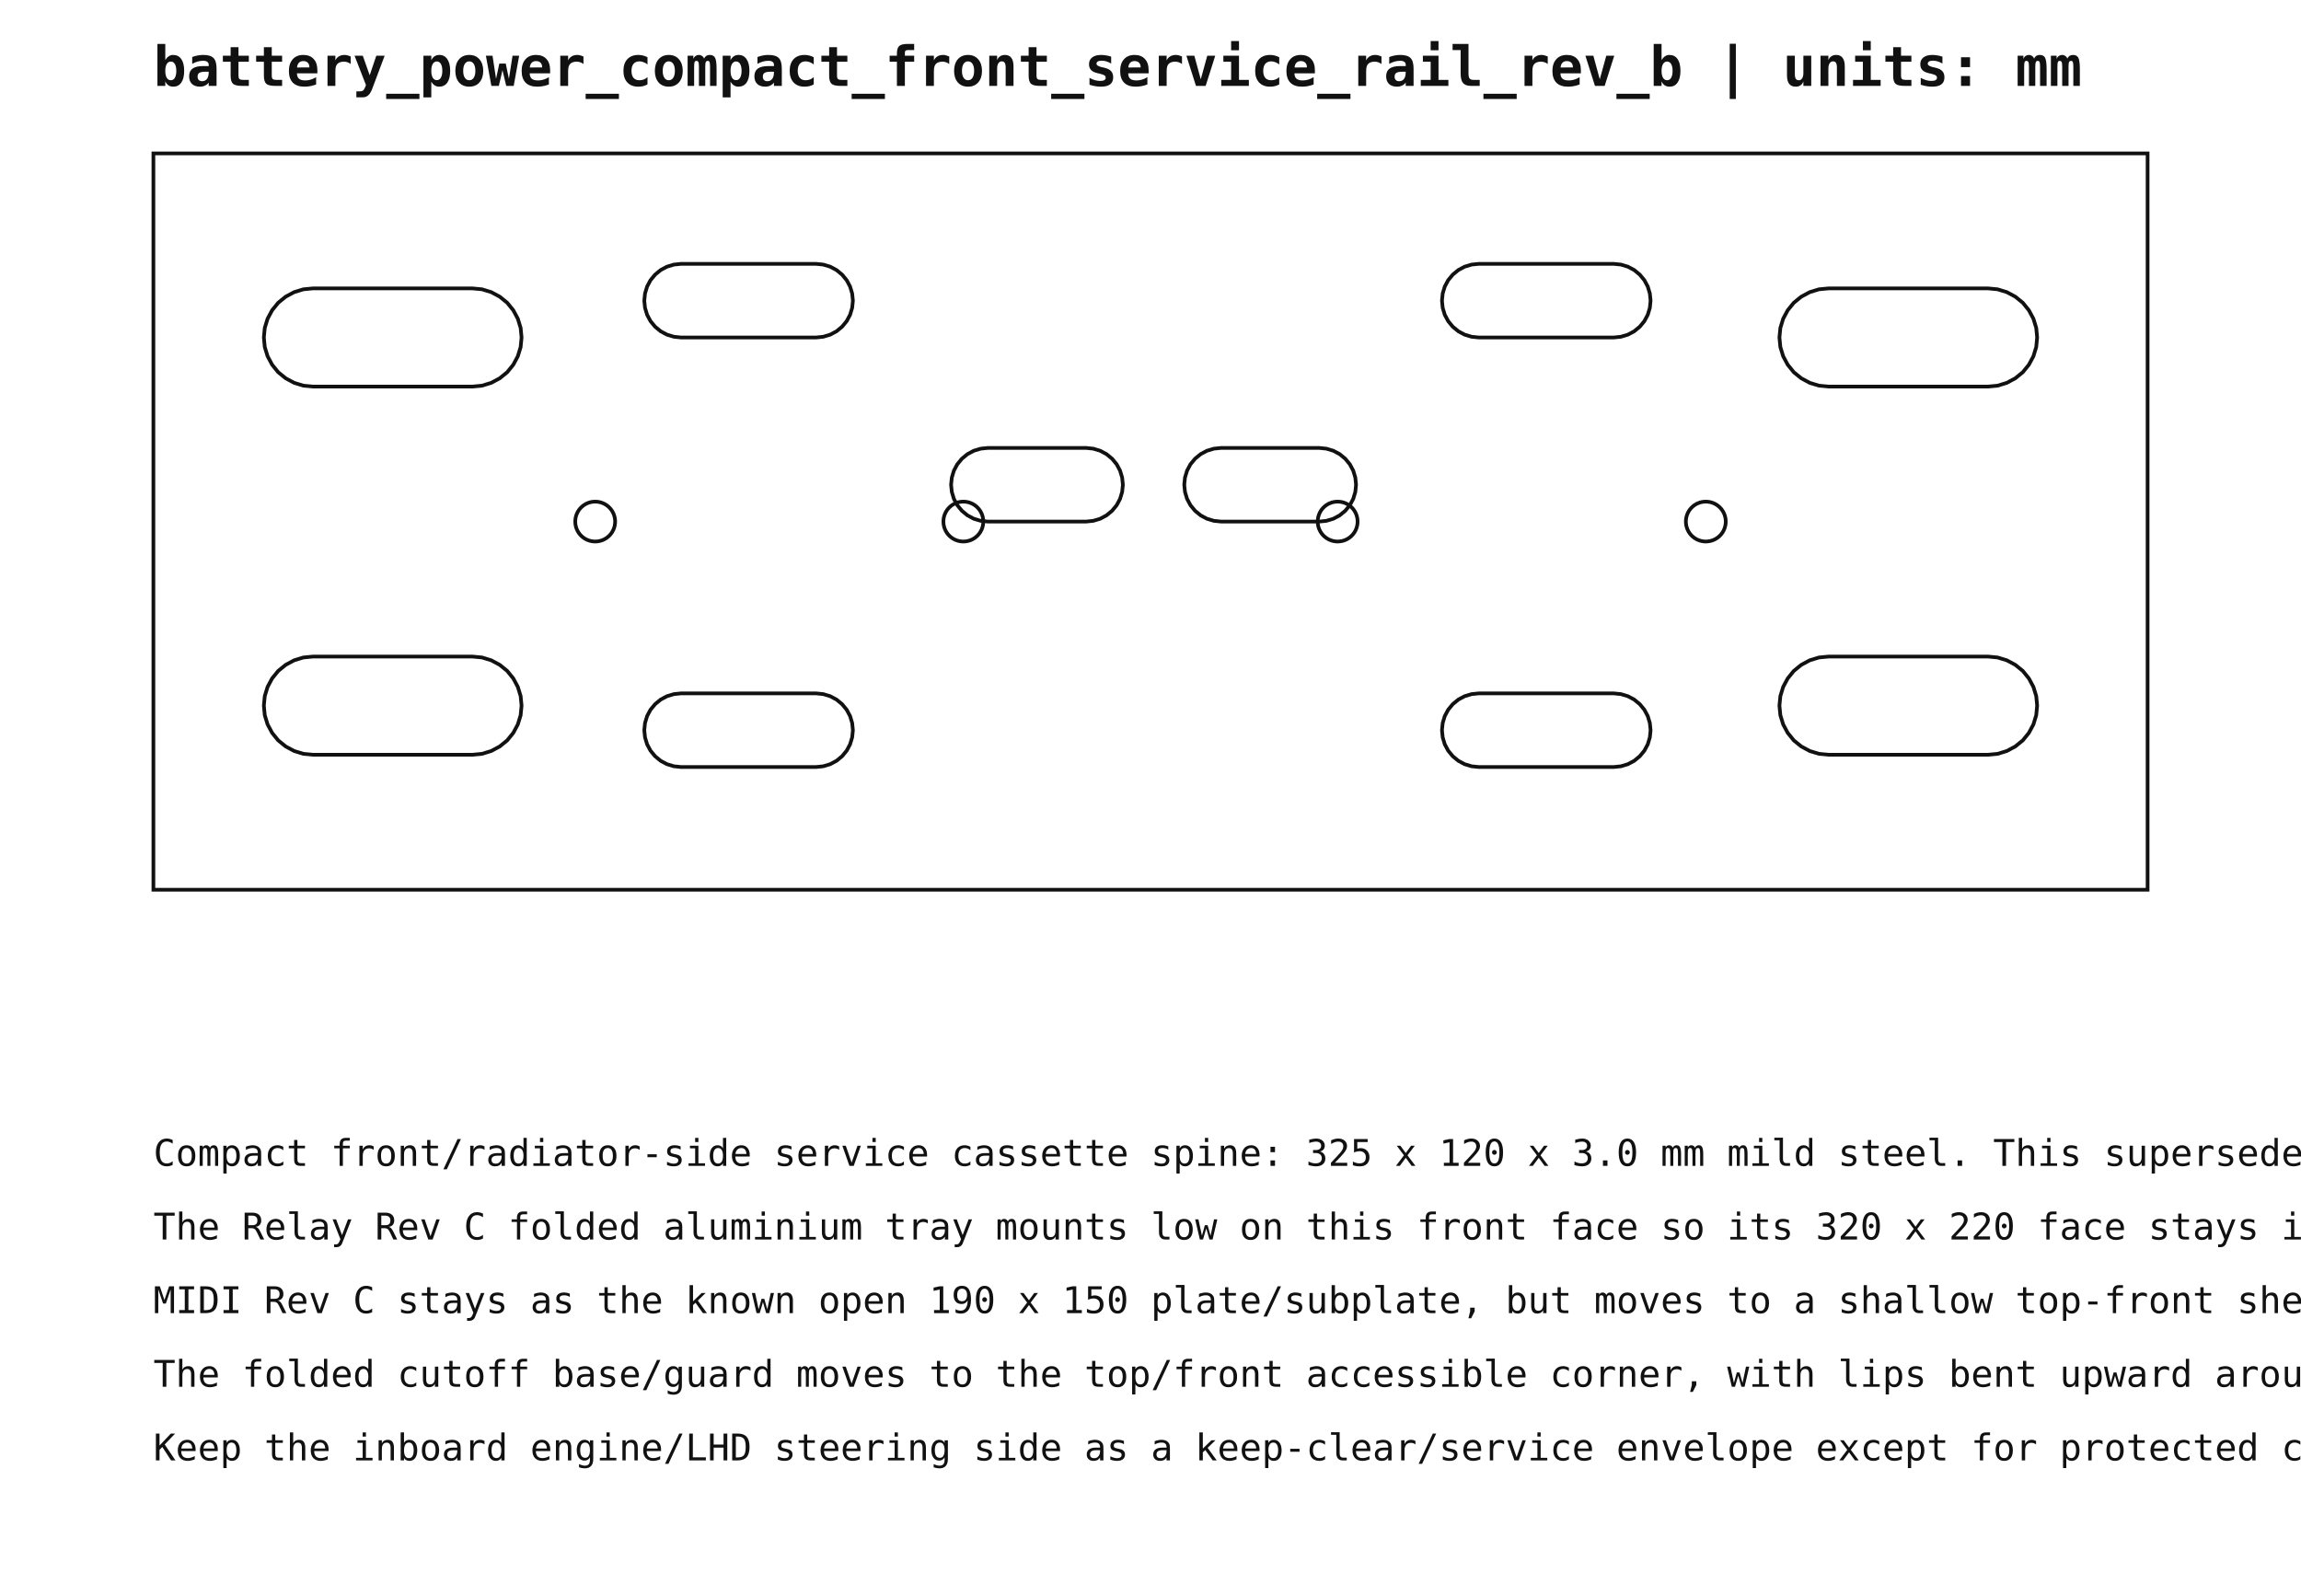
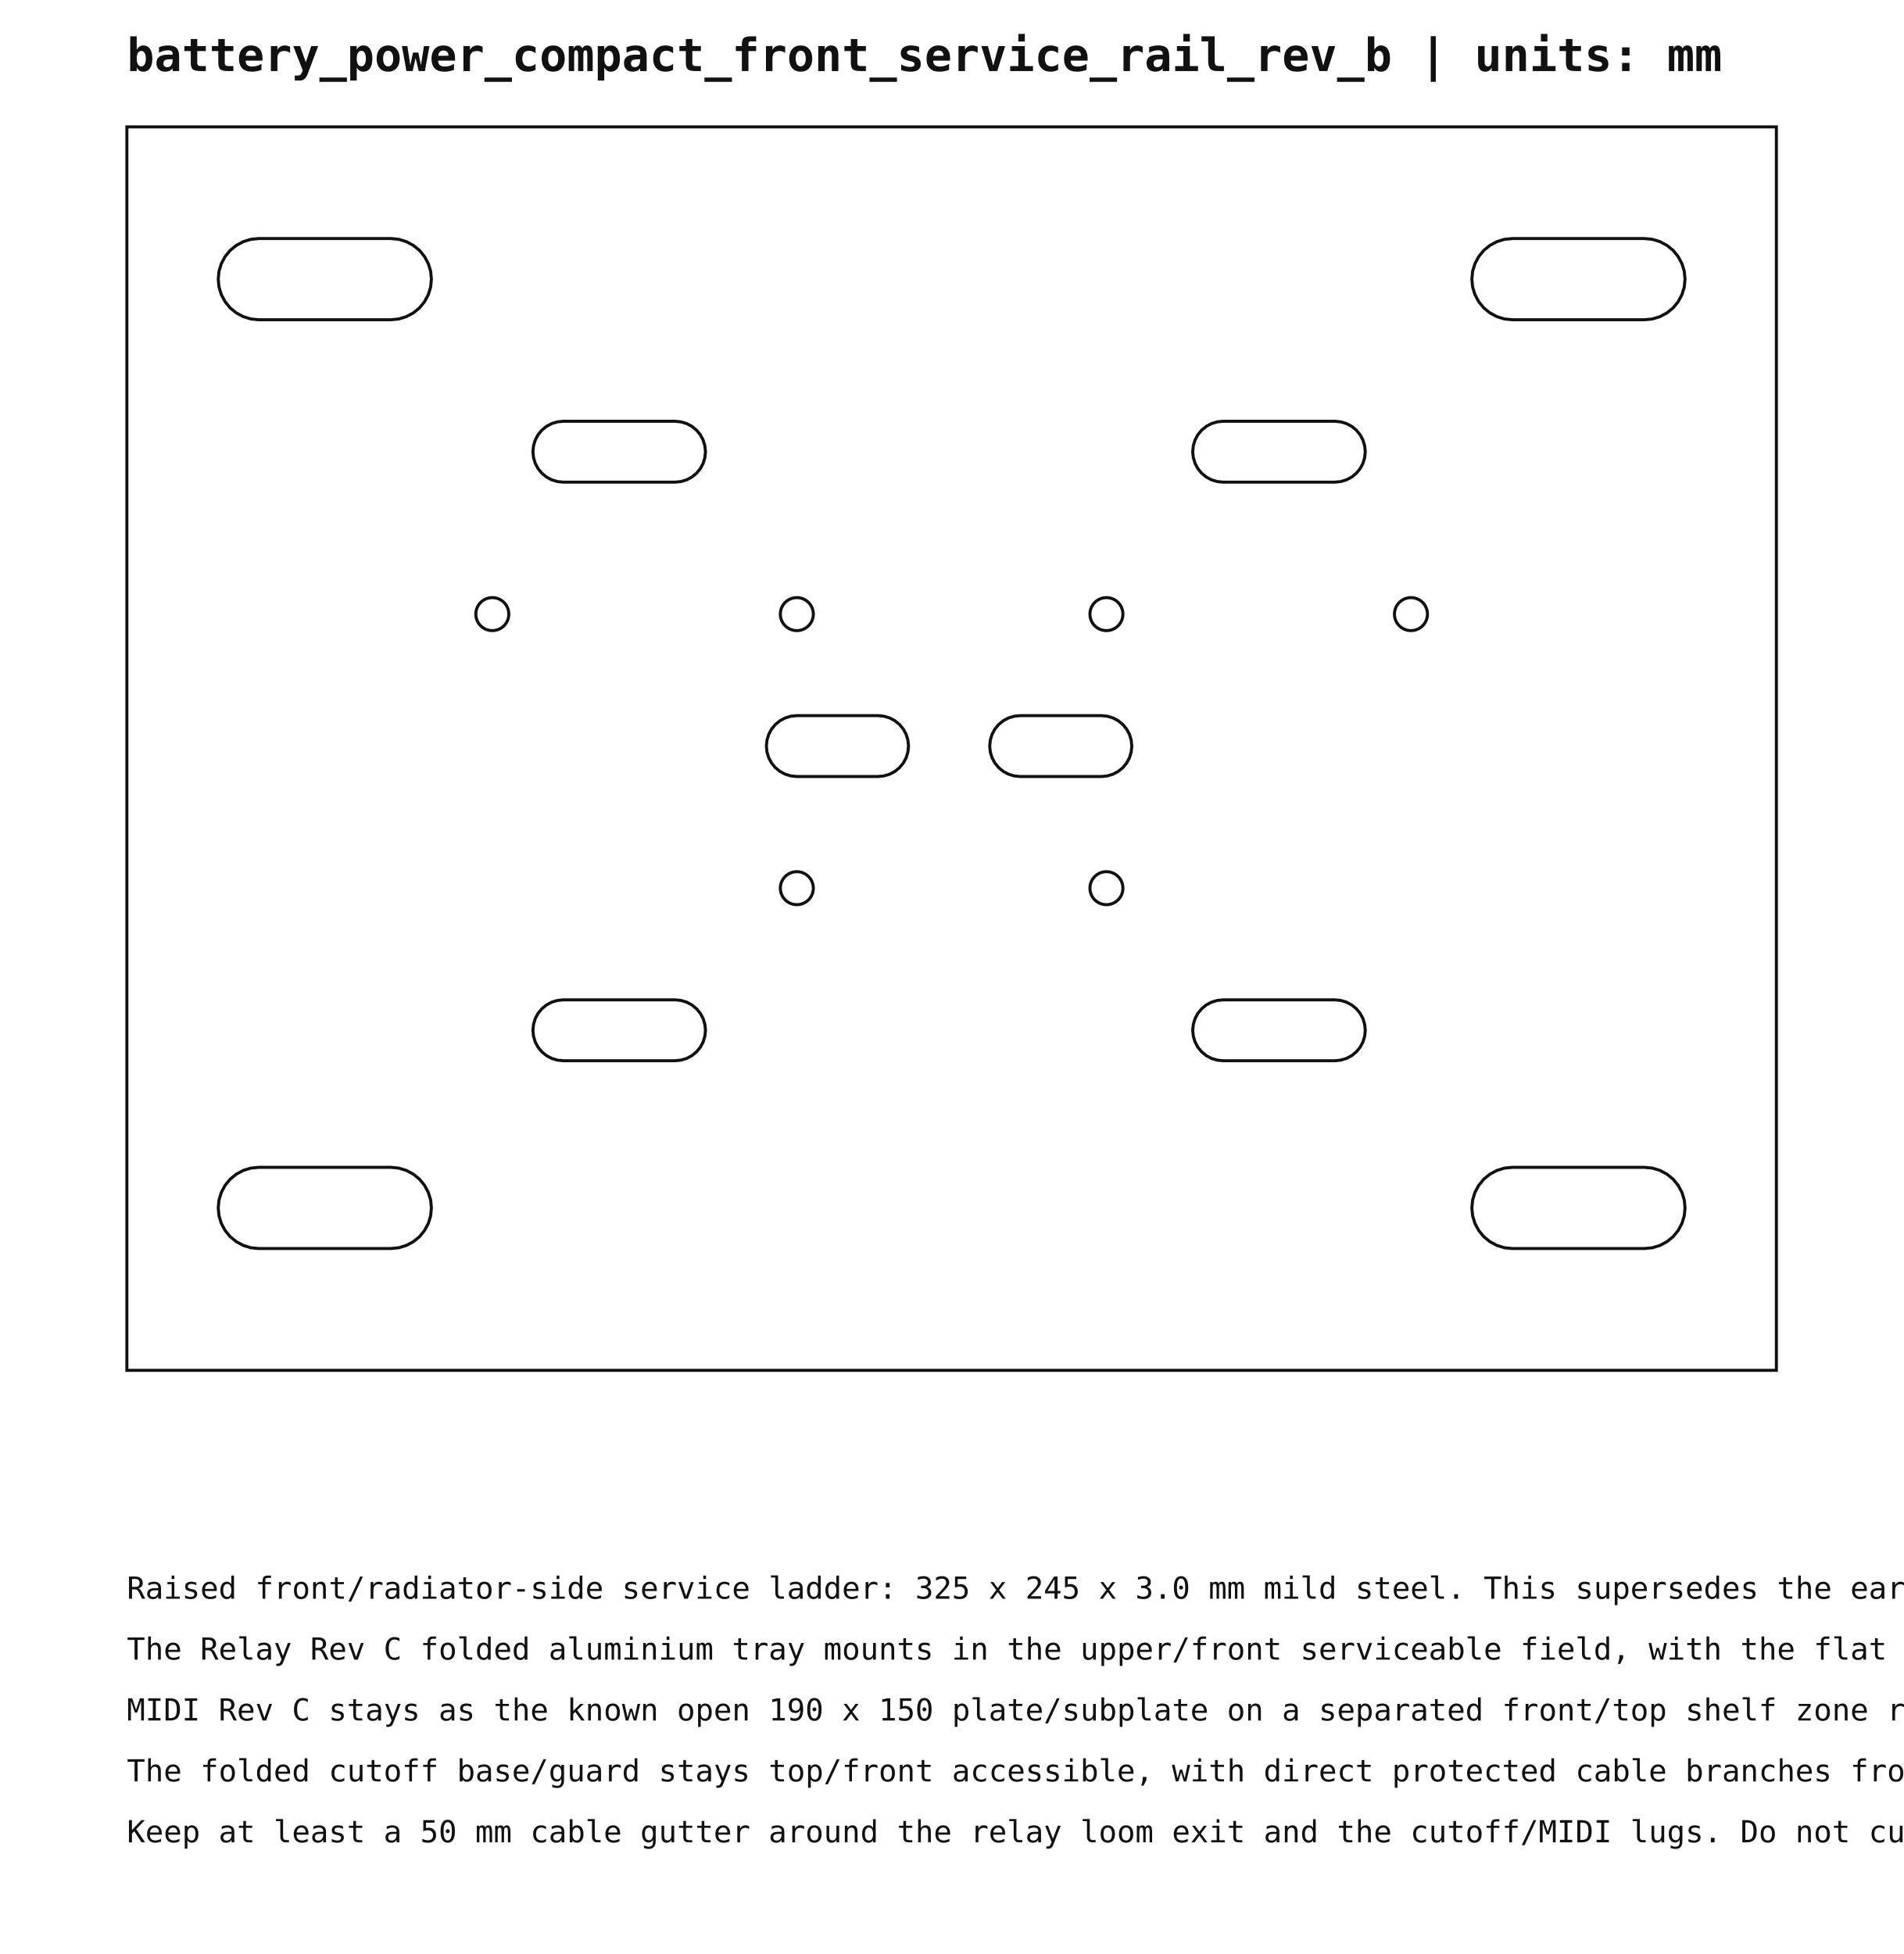
- <svg xmlns="http://www.w3.org/2000/svg" width="375mm" height="260mm" viewBox="0 0 375 260">
+ <svg xmlns="http://www.w3.org/2000/svg" width="375mm" height="385mm" viewBox="0 0 375 385">
  <style>
    .cut { fill: none; stroke: #111; stroke-width: 0.6; }
    .aux { fill: none; stroke: #666; stroke-width: 0.35; }
    .bend { stroke: #0b5fff; stroke-width: 0.4; stroke-dasharray: 3 2; }
    .title { font: 700 9px monospace; fill: #111; }
    .note { font: 6px monospace; fill: #111; }
  </style>
  <text x="25" y="14" class="title">battery_power_compact_front_service_rail_rev_b  |  units: mm</text>
  <g transform="translate(25,25)">
-     <polygon class="cut" points="0,0 325,0 325,120 0,120" />
+     <polygon class="cut" points="0,0 325,0 325,245 0,245" />
    <polygon class="cut" points="18,30 18.15,28.44 18.61,26.94 19.35,25.56 20.34,24.34 21.56,23.35 22.94,22.61 24.44,22.15 26,22 52,22 53.56,22.15 55.06,22.61 56.44,23.35 57.66,24.34 58.65,25.56 59.39,26.94 59.85,28.44 60,30 60,30 59.85,31.56 59.39,33.06 58.65,34.44 57.66,35.66 56.44,36.65 55.06,37.39 53.56,37.85 52,38 26,38 24.44,37.85 22.94,37.39 21.56,36.65 20.34,35.66 19.35,34.44 18.61,33.06 18.15,31.56 18,30" />
    <polygon class="cut" points="265,30 265.15,28.44 265.61,26.94 266.35,25.56 267.34,24.34 268.56,23.35 269.94,22.61 271.44,22.15 273,22 299,22 300.56,22.15 302.06,22.61 303.44,23.35 304.66,24.34 305.65,25.56 306.39,26.94 306.85,28.44 307,30 307,30 306.85,31.56 306.39,33.06 305.65,34.44 304.66,35.66 303.44,36.65 302.06,37.39 300.56,37.85 299,38 273,38 271.44,37.85 269.94,37.39 268.56,36.65 267.34,35.66 266.35,34.44 265.61,33.06 265.15,31.56 265,30" />
-     <polygon class="cut" points="18,90 18.15,88.44 18.61,86.94 19.35,85.56 20.34,84.34 21.56,83.35 22.94,82.61 24.44,82.15 26,82 52,82 53.56,82.15 55.06,82.61 56.44,83.35 57.66,84.34 58.65,85.56 59.39,86.94 59.85,88.44 60,90 60,90 59.85,91.56 59.39,93.06 58.65,94.44 57.66,95.66 56.44,96.65 55.06,97.39 53.56,97.85 52,98 26,98 24.44,97.85 22.94,97.39 21.56,96.65 20.34,95.66 19.35,94.44 18.61,93.06 18.15,91.56 18,90" />
-     <polygon class="cut" points="265,90 265.15,88.44 265.61,86.94 266.35,85.56 267.34,84.34 268.56,83.35 269.94,82.61 271.44,82.15 273,82 299,82 300.56,82.15 302.06,82.61 303.44,83.35 304.66,84.34 305.65,85.56 306.39,86.94 306.85,88.44 307,90 307,90 306.85,91.56 306.39,93.06 305.65,94.44 304.66,95.66 303.44,96.65 302.06,97.39 300.56,97.85 299,98 273,98 271.44,97.85 269.94,97.39 268.56,96.65 267.34,95.66 266.35,94.44 265.61,93.06 265.15,91.56 265,90" />
-     <polygon class="cut" points="80,24 80.12,22.83 80.46,21.7 81.01,20.67 81.76,19.76 82.67,19.01 83.7,18.46 84.83,18.12 86,18 108,18 109.17,18.12 110.3,18.46 111.33,19.01 112.24,19.76 112.99,20.67 113.54,21.7 113.88,22.83 114,24 114,24 113.88,25.17 113.54,26.3 112.99,27.33 112.24,28.24 111.33,28.99 110.3,29.54 109.17,29.88 108,30 86,30 84.83,29.88 83.7,29.54 82.67,28.99 81.76,28.24 81.01,27.33 80.46,26.3 80.12,25.17 80,24" />
-     <polygon class="cut" points="210,24 210.12,22.83 210.46,21.7 211.01,20.67 211.76,19.76 212.67,19.01 213.7,18.46 214.83,18.12 216,18 238,18 239.17,18.12 240.3,18.46 241.33,19.01 242.24,19.76 242.99,20.67 243.54,21.7 243.88,22.83 244,24 244,24 243.88,25.17 243.54,26.3 242.99,27.33 242.24,28.24 241.33,28.99 240.3,29.54 239.17,29.88 238,30 216,30 214.83,29.88 213.7,29.54 212.67,28.99 211.76,28.24 211.01,27.33 210.46,26.3 210.12,25.17 210,24" />
-     <polygon class="cut" points="80,94 80.12,92.83 80.46,91.7 81.01,90.67 81.76,89.76 82.67,89.01 83.7,88.46 84.83,88.12 86,88 108,88 109.17,88.12 110.3,88.46 111.33,89.01 112.24,89.76 112.99,90.67 113.54,91.7 113.88,92.83 114,94 114,94 113.88,95.17 113.54,96.3 112.99,97.33 112.24,98.24 111.33,98.99 110.3,99.54 109.17,99.88 108,100 86,100 84.83,99.88 83.7,99.54 82.67,98.99 81.76,98.24 81.01,97.33 80.46,96.3 80.12,95.17 80,94" />
-     <polygon class="cut" points="210,94 210.12,92.83 210.46,91.7 211.01,90.67 211.76,89.76 212.67,89.01 213.7,88.46 214.83,88.12 216,88 238,88 239.17,88.12 240.3,88.46 241.33,89.01 242.24,89.76 242.99,90.67 243.54,91.7 243.88,92.83 244,94 244,94 243.88,95.17 243.54,96.3 242.99,97.33 242.24,98.24 241.33,98.99 240.3,99.54 239.17,99.88 238,100 216,100 214.83,99.88 213.7,99.54 212.67,98.99 211.76,98.24 211.01,97.33 210.46,96.3 210.12,95.17 210,94" />
-     <polygon class="cut" points="130,54 130.12,52.83 130.46,51.7 131.01,50.67 131.76,49.76 132.67,49.01 133.7,48.46 134.83,48.12 136,48 152,48 153.17,48.12 154.3,48.46 155.33,49.01 156.24,49.76 156.99,50.67 157.54,51.7 157.88,52.83 158,54 158,54 157.88,55.17 157.54,56.3 156.99,57.33 156.24,58.24 155.33,58.99 154.3,59.54 153.17,59.88 152,60 136,60 134.83,59.88 133.7,59.54 132.67,58.99 131.76,58.24 131.01,57.33 130.46,56.3 130.12,55.17 130,54" />
-     <polygon class="cut" points="168,54 168.12,52.83 168.46,51.7 169.01,50.67 169.76,49.76 170.67,49.01 171.7,48.46 172.83,48.12 174,48 190,48 191.17,48.12 192.3,48.46 193.33,49.01 194.24,49.76 194.99,50.67 195.54,51.7 195.88,52.83 196,54 196,54 195.88,55.17 195.54,56.3 194.99,57.33 194.24,58.24 193.33,58.99 192.3,59.54 191.17,59.88 190,60 174,60 172.83,59.88 171.7,59.54 170.67,58.99 169.76,58.24 169.01,57.33 168.46,56.3 168.12,55.17 168,54" />
-     <circle class="cut" cx="72" cy="60" r="3.25" />
-     <circle class="cut" cx="132" cy="60" r="3.25" />
-     <circle class="cut" cx="193" cy="60" r="3.25" />
-     <circle class="cut" cx="253" cy="60" r="3.25" />
+     <polygon class="cut" points="18,213 18.15,211.44 18.61,209.94 19.35,208.56 20.34,207.34 21.56,206.35 22.94,205.61 24.44,205.15 26,205 52,205 53.56,205.15 55.06,205.61 56.44,206.35 57.66,207.34 58.65,208.56 59.39,209.94 59.85,211.44 60,213 60,213 59.85,214.56 59.39,216.06 58.65,217.44 57.66,218.66 56.44,219.65 55.06,220.39 53.56,220.85 52,221 26,221 24.44,220.85 22.94,220.39 21.56,219.65 20.34,218.66 19.35,217.44 18.61,216.06 18.15,214.56 18,213" />
+     <polygon class="cut" points="265,213 265.15,211.44 265.61,209.94 266.35,208.56 267.34,207.34 268.56,206.35 269.94,205.61 271.44,205.15 273,205 299,205 300.56,205.15 302.06,205.61 303.44,206.35 304.66,207.34 305.65,208.56 306.39,209.94 306.85,211.44 307,213 307,213 306.85,214.56 306.39,216.06 305.65,217.44 304.66,218.66 303.44,219.65 302.06,220.39 300.56,220.85 299,221 273,221 271.44,220.85 269.94,220.39 268.56,219.65 267.34,218.66 266.35,217.44 265.61,216.06 265.15,214.56 265,213" />
+     <polygon class="cut" points="80,64 80.12,62.83 80.46,61.7 81.01,60.67 81.76,59.76 82.67,59.01 83.7,58.46 84.83,58.12 86,58 108,58 109.17,58.12 110.3,58.46 111.33,59.01 112.24,59.76 112.99,60.67 113.54,61.7 113.88,62.83 114,64 114,64 113.88,65.17 113.54,66.3 112.99,67.33 112.24,68.24 111.33,68.99 110.3,69.54 109.17,69.88 108,70 86,70 84.83,69.88 83.7,69.54 82.67,68.99 81.76,68.24 81.01,67.33 80.46,66.3 80.12,65.17 80,64" />
+     <polygon class="cut" points="210,64 210.12,62.83 210.46,61.7 211.01,60.67 211.76,59.76 212.67,59.01 213.7,58.46 214.83,58.12 216,58 238,58 239.17,58.12 240.3,58.46 241.33,59.01 242.24,59.76 242.99,60.67 243.54,61.7 243.88,62.83 244,64 244,64 243.88,65.17 243.54,66.3 242.99,67.33 242.24,68.24 241.33,68.99 240.3,69.54 239.17,69.88 238,70 216,70 214.83,69.88 213.7,69.54 212.67,68.99 211.76,68.24 211.01,67.33 210.46,66.3 210.12,65.17 210,64" />
+     <polygon class="cut" points="80,178 80.12,176.83 80.46,175.7 81.01,174.67 81.76,173.76 82.67,173.01 83.7,172.46 84.83,172.12 86,172 108,172 109.17,172.12 110.3,172.46 111.33,173.01 112.24,173.76 112.99,174.67 113.54,175.7 113.88,176.83 114,178 114,178 113.88,179.17 113.54,180.3 112.99,181.33 112.24,182.24 111.33,182.99 110.3,183.54 109.17,183.88 108,184 86,184 84.83,183.88 83.7,183.54 82.67,182.99 81.76,182.24 81.01,181.33 80.46,180.3 80.12,179.17 80,178" />
+     <polygon class="cut" points="210,178 210.12,176.83 210.46,175.7 211.01,174.67 211.76,173.76 212.67,173.01 213.7,172.46 214.83,172.12 216,172 238,172 239.17,172.12 240.3,172.46 241.33,173.01 242.24,173.76 242.99,174.67 243.54,175.7 243.88,176.83 244,178 244,178 243.88,179.17 243.54,180.3 242.99,181.33 242.24,182.24 241.33,182.99 240.3,183.54 239.17,183.88 238,184 216,184 214.83,183.88 213.7,183.54 212.67,182.99 211.76,182.24 211.01,181.33 210.46,180.3 210.12,179.17 210,178" />
+     <polygon class="cut" points="126,122 126.12,120.83 126.46,119.7 127.01,118.67 127.76,117.76 128.67,117.01 129.7,116.46 130.83,116.12 132,116 148,116 149.17,116.12 150.3,116.46 151.33,117.01 152.24,117.76 152.99,118.67 153.54,119.7 153.88,120.83 154,122 154,122 153.88,123.17 153.54,124.3 152.99,125.33 152.24,126.24 151.33,126.99 150.3,127.54 149.17,127.88 148,128 132,128 130.83,127.88 129.7,127.54 128.67,126.99 127.76,126.24 127.01,125.33 126.46,124.3 126.12,123.17 126,122" />
+     <polygon class="cut" points="170,122 170.12,120.83 170.46,119.7 171.01,118.67 171.76,117.76 172.67,117.01 173.7,116.46 174.83,116.12 176,116 192,116 193.17,116.12 194.3,116.46 195.33,117.01 196.24,117.76 196.99,118.67 197.54,119.7 197.88,120.83 198,122 198,122 197.88,123.17 197.54,124.3 196.99,125.33 196.24,126.24 195.33,126.99 194.3,127.54 193.17,127.88 192,128 176,128 174.83,127.88 173.7,127.54 172.67,126.99 171.76,126.24 171.01,125.33 170.46,124.3 170.12,123.17 170,122" />
+     <circle class="cut" cx="72" cy="96" r="3.25" />
+     <circle class="cut" cx="132" cy="96" r="3.25" />
+     <circle class="cut" cx="193" cy="96" r="3.25" />
+     <circle class="cut" cx="253" cy="96" r="3.25" />
+     <circle class="cut" cx="132" cy="150" r="3.25" />
+     <circle class="cut" cx="193" cy="150" r="3.25" />
  </g>
-   <text x="25" y="190" class="note">Compact front/radiator-side service cassette spine: 325 x 120 x 3.0 mm mild steel. This supersedes the earlier large side/backplane route.</text>
-   <text x="25" y="202" class="note">The Relay Rev C folded aluminium tray mounts low on this front face so its 320 x 220 face stays inside the battery width envelope as far as practical.</text>
-   <text x="25" y="214" class="note">MIDI Rev C stays as the known open 190 x 150 plate/subplate, but moves to a shallow top-front shelf/tab rather than the inboard engine side.</text>
-   <text x="25" y="226" class="note">The folded cutoff base/guard moves to the top/front accessible corner, with lips bent upward around the 100A breaker/terminal side rather than downward as hidden stiffeners.</text>
-   <text x="25" y="238" class="note">Keep the inboard engine/LHD steering side as a keep-clear/service envelope except for protected cable clips. Do not cut final holes until the battery-cavity map proves radiator, hose, steering, bonnet, and cable-bend clearance.</text>
+   <text x="25" y="315" class="note">Raised front/radiator-side service ladder: 325 x 245 x 3.0 mm mild steel. This supersedes the earlier low relay cassette and large side/backplane routes.</text>
+   <text x="25" y="327" class="note">The Relay Rev C folded aluminium tray mounts in the upper/front serviceable field, with the flat plastic rear guard/underlay between the relay box and the metal tray.</text>
+   <text x="25" y="339" class="note">MIDI Rev C stays as the known open 190 x 150 plate/subplate on a separated front/top shelf zone rather than the inboard engine side.</text>
+   <text x="25" y="351" class="note">The folded cutoff base/guard stays top/front accessible, with direct protected cable branches from cutoff output to both the relay feed and the MIDI common feed.</text>
+   <text x="25" y="363" class="note">Keep at least a 50 mm cable gutter around the relay loom exit and the cutoff/MIDI lugs. Do not cut final holes until the battery-cavity map proves radiator, hose, steering, bonnet, tool, and cable-bend clearance.</text>
</svg>
